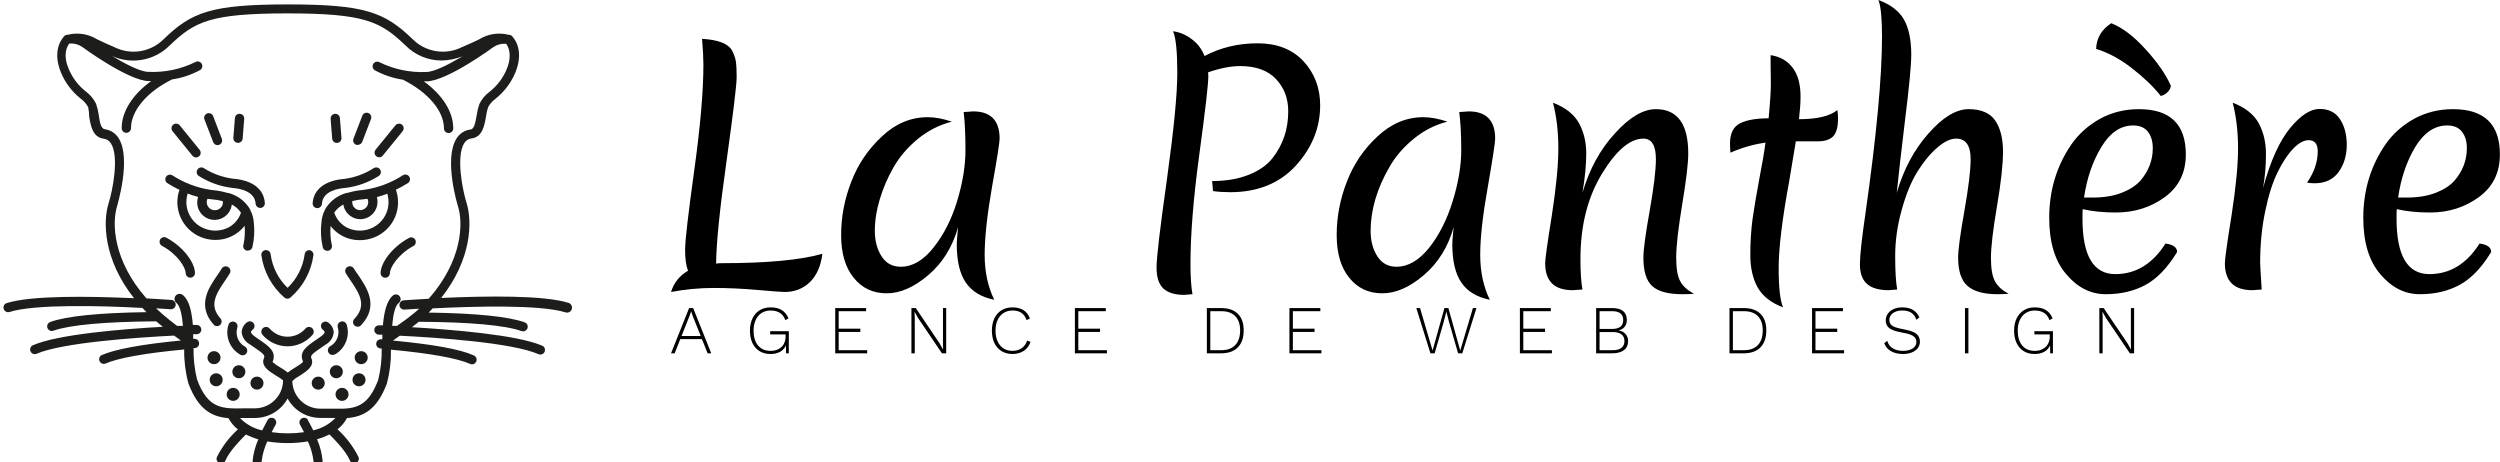
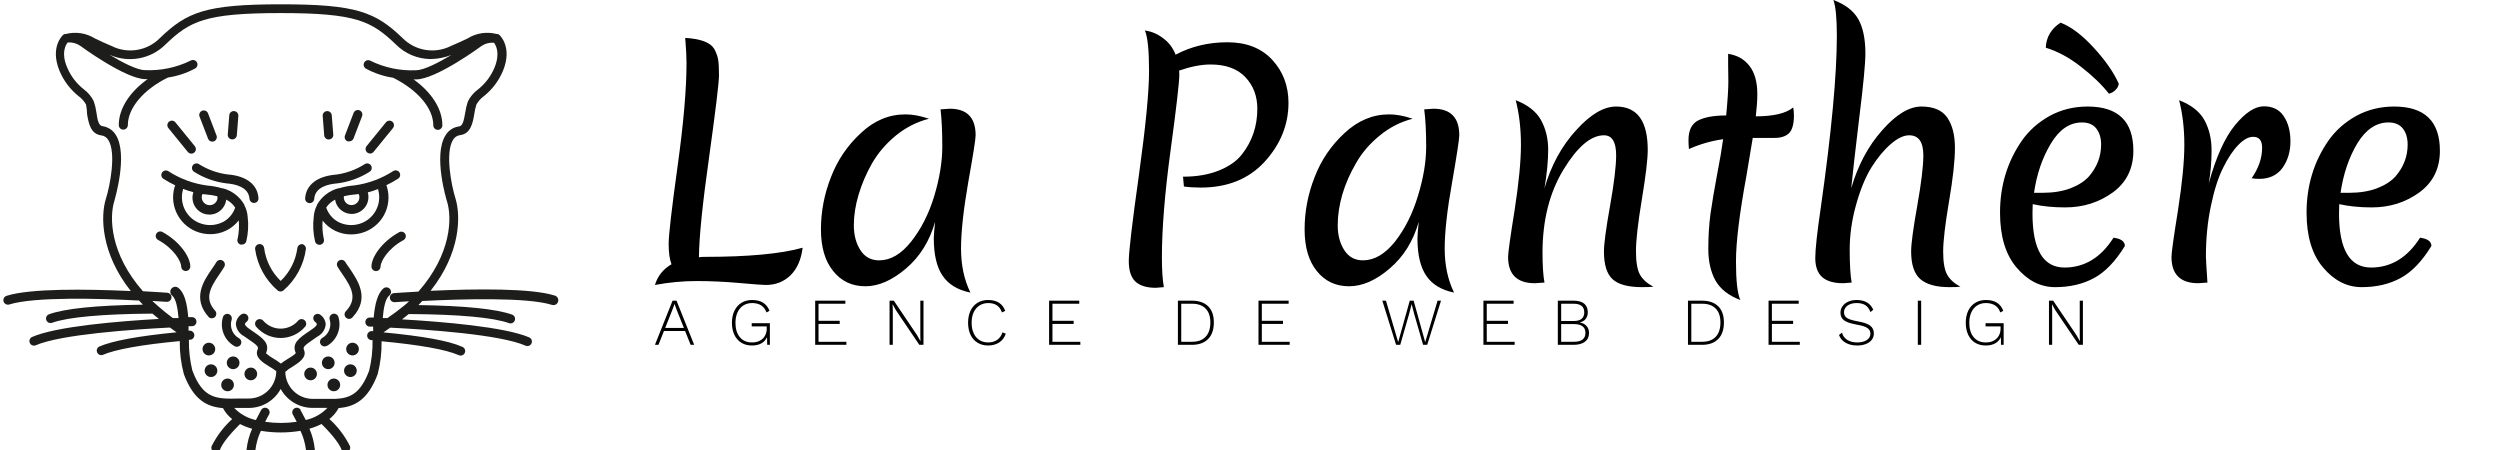
- <svg xmlns="http://www.w3.org/2000/svg" data-v-423bf9ae="" viewBox="0 0 488 90" class="iconLeftSlogan">
+ <svg xmlns="http://www.w3.org/2000/svg" data-v-423bf9ae="" viewBox="0 0 500 90" class="iconLeftSlogan">
  <g data-v-423bf9ae="" id="409599fb-89aa-4ddd-9c19-604f11e9ffd0" fill="#000000" transform="matrix(4.357299,0,0,4.357299,127.587,-10.71895)">
    <path d="M1.54 14.59L1.54 14.59L1.54 14.59Q1.41 14.25 1.41 13.65L1.41 13.65L1.41 13.65Q1.41 13.05 1.82 10.09L1.82 10.09L1.82 10.09Q2.23 7.14 2.23 5.35L2.23 5.35L2.23 5.35Q2.23 4.93 2.17 4.20L2.17 4.20L2.17 4.20Q3.23 4.26 3.50 4.70L3.50 4.70L3.50 4.70Q3.64 4.96 3.68 5.19L3.68 5.19L3.68 5.19Q3.72 5.42 3.72 5.92L3.72 5.92L3.72 5.92Q3.72 6.41 3.27 9.65L3.27 9.65L3.27 9.65Q2.81 12.89 2.80 14.27L2.80 14.27L2.80 14.27Q2.87 14.25 3.05 14.25L3.05 14.25L3.05 14.25Q6.08 14.25 7.56 13.83L7.56 13.83L7.56 13.83Q7.46 14.64 7.01 15.09L7.01 15.09L7.01 15.09Q6.55 15.54 5.87 15.54L5.87 15.54L5.87 15.54Q5.67 15.54 4.66 15.45L4.66 15.45L4.66 15.45Q3.64 15.36 2.69 15.36L2.69 15.36L2.69 15.36Q1.74 15.36 0.78 15.54L0.78 15.54L0.78 15.54Q0.97 14.92 1.54 14.59ZM10.75 9.95L10.75 9.95L10.75 9.95Q10.35 10.65 10.13 11.39L10.13 11.39L10.13 11.39Q9.91 12.12 9.91 12.80L9.91 12.80L9.91 12.80Q9.91 13.47 10.21 13.94L10.21 13.94L10.21 13.94Q10.51 14.41 11.07 14.41L11.07 14.41L11.07 14.41Q11.86 14.41 12.54 13.55L12.54 13.55L12.54 13.55Q13.23 12.68 13.60 11.46L13.60 11.46L13.60 11.46Q13.97 10.23 13.97 9.19L13.97 9.19L13.97 9.19Q13.97 8.15 13.89 7.48L13.89 7.48L13.89 7.48Q14.22 7.45 14.31 7.45L14.31 7.45L14.31 7.45Q15.50 7.45 15.50 8.67L15.50 8.67L15.50 8.67Q15.50 8.93 15.16 10.83L15.16 10.83L15.16 10.83Q14.83 12.73 14.83 13.87L14.83 13.87L14.83 13.87Q14.83 15.01 15.26 15.89L15.26 15.89L15.26 15.89Q14.38 15.71 13.98 15.11L13.98 15.11L13.98 15.11Q13.58 14.52 13.58 13.40L13.58 13.40L13.58 13.40Q13.58 13.20 13.64 12.64L13.64 12.64L13.64 12.64Q13.26 13.97 12.31 14.78L12.31 14.78L12.31 14.78Q11.35 15.60 10.44 15.60L10.44 15.60L10.44 15.60Q9.52 15.60 8.96 14.90L8.96 14.90L8.96 14.90Q8.40 14.21 8.40 12.99L8.40 12.99L8.40 12.99Q8.40 11.76 8.86 10.59L8.86 10.59L8.86 10.59Q9.31 9.42 10.23 8.57L10.23 8.57L10.23 8.57Q11.14 7.71 12.28 7.71L12.28 7.71L12.28 7.71Q12.77 7.71 13.36 7.91L13.36 7.91L13.36 7.91Q12.53 8.12 11.84 8.68L11.84 8.68L11.84 8.68Q11.16 9.24 10.75 9.95ZM24.84 5.70L24.84 5.70L24.85 5.87L24.85 5.87Q24.85 6.40 24.45 9.35L24.45 9.35L24.45 9.35Q24.05 12.29 24.05 14.27L24.05 14.27L24.05 14.27Q24.05 15.15 24.14 15.64L24.14 15.64L24.14 15.64Q23.80 15.67 23.77 15.67L23.77 15.67L23.77 15.67Q23.14 15.67 22.83 15.38L22.83 15.38L22.83 15.38Q22.53 15.09 22.53 14.44L22.53 14.44L22.53 14.44Q22.53 13.79 23.00 10.46L23.00 10.46L23.00 10.46Q23.46 7.14 23.46 5.72L23.46 5.72L23.46 5.72Q23.46 4.30 23.27 3.86L23.27 3.86L23.27 3.86Q23.72 3.92 24.10 4.21L24.10 4.21L24.10 4.21Q24.49 4.49 24.68 4.97L24.68 4.97L24.68 4.97Q25.75 4.40 27.06 4.40L27.06 4.40L27.06 4.40Q28.36 4.40 29.11 5.20L29.11 5.20L29.11 5.20Q29.86 6.01 29.86 7.18L29.86 7.18L29.86 7.18Q29.86 8.68 28.77 9.88L28.77 9.88L28.77 9.88Q27.68 11.07 25.83 11.07L25.83 11.07L25.83 11.07Q25.41 11.07 25.06 11.02L25.06 11.02L25.02 10.57L25.02 10.57Q25.96 10.57 26.66 10.29L26.66 10.29L26.66 10.29Q27.36 10.01 27.72 9.55L27.72 9.55L27.72 9.55Q28.43 8.65 28.43 7.45L28.43 7.45L28.43 7.45Q28.43 6.58 27.88 6.00L27.88 6.00L27.88 6.00Q27.33 5.42 26.28 5.42L26.28 5.42L26.28 5.42Q25.65 5.42 24.84 5.70ZM32.96 9.95L32.96 9.95L32.96 9.95Q32.55 10.65 32.33 11.39L32.33 11.39L32.33 11.39Q32.12 12.12 32.12 12.80L32.12 12.80L32.12 12.80Q32.12 13.47 32.42 13.94L32.42 13.94L32.42 13.94Q32.72 14.41 33.28 14.41L33.28 14.41L33.28 14.41Q34.06 14.41 34.75 13.55L34.75 13.55L34.75 13.55Q35.43 12.68 35.80 11.46L35.80 11.46L35.80 11.46Q36.18 10.23 36.18 9.19L36.18 9.19L36.18 9.19Q36.18 8.15 36.09 7.48L36.09 7.48L36.09 7.48Q36.43 7.45 36.51 7.45L36.51 7.45L36.51 7.45Q37.70 7.45 37.70 8.67L37.70 8.67L37.70 8.67Q37.70 8.93 37.37 10.83L37.37 10.83L37.37 10.83Q37.03 12.73 37.03 13.87L37.03 13.87L37.03 13.87Q37.03 15.01 37.46 15.89L37.46 15.89L37.46 15.89Q36.58 15.71 36.18 15.11L36.18 15.11L36.18 15.11Q35.78 14.52 35.78 13.40L35.78 13.40L35.78 13.40Q35.78 13.20 35.84 12.64L35.84 12.64L35.84 12.64Q35.46 13.97 34.51 14.78L34.51 14.78L34.51 14.78Q33.56 15.60 32.64 15.60L32.64 15.60L32.64 15.60Q31.72 15.60 31.16 14.90L31.16 14.90L31.16 14.90Q30.60 14.21 30.60 12.99L30.60 12.99L30.60 12.99Q30.60 11.76 31.06 10.59L31.06 10.59L31.06 10.59Q31.51 9.42 32.43 8.57L32.43 8.57L32.43 8.57Q33.35 7.71 34.48 7.71L34.48 7.71L34.48 7.71Q34.97 7.71 35.56 7.91L35.56 7.91L35.56 7.91Q34.73 8.12 34.05 8.68L34.05 8.68L34.05 8.68Q33.36 9.24 32.96 9.95ZM46.35 9.34L46.35 9.34L46.35 9.34Q46.35 9.98 46.08 11.61L46.08 11.61L46.08 11.61Q45.81 13.24 45.81 13.99L45.81 13.99L45.81 13.99Q45.81 14.73 45.99 15.06L45.99 15.06L45.99 15.06Q46.17 15.39 46.61 15.62L46.61 15.62L46.61 15.62Q46.42 15.64 46.09 15.64L46.09 15.64L46.09 15.64Q45.14 15.64 44.74 15.28L44.74 15.28L44.74 15.28Q44.34 14.92 44.34 14L44.34 14L44.34 14Q44.34 13.48 44.62 11.91L44.62 11.91L44.62 11.91Q44.90 10.33 44.90 9.59L44.90 9.59L44.90 9.59Q44.90 8.67 44.34 8.67L44.34 8.67L44.34 8.67Q43.44 8.67 42.48 10.25L42.48 10.25L42.48 10.25Q41.52 11.83 41.52 14.06L41.52 14.06L41.52 14.06Q41.52 14.94 41.61 15.43L41.61 15.43L41.61 15.43Q41.24 15.46 41.17 15.46L41.17 15.46L41.17 15.46Q39.94 15.46 39.94 14.25L39.94 14.25L39.94 14.25Q39.94 13.97 40.24 12.10L40.24 12.10L40.24 12.10Q40.53 10.22 40.53 9.11L40.53 9.11L40.53 9.11Q40.53 7.99 40.29 7.06L40.29 7.06L40.29 7.06Q41.12 7.38 41.45 7.97L41.45 7.97L41.45 7.97Q41.78 8.57 41.78 9.33L41.78 9.33L41.78 9.33Q41.78 10.09 41.61 11.10L41.61 11.10L41.61 11.10Q42.07 9.52 43.06 8.44L43.06 8.44L43.06 8.44Q44.04 7.35 44.90 7.35L44.90 7.35L44.90 7.35Q46.35 7.35 46.35 9.34ZM53.06 7.76L53.06 7.76L53.06 7.76Q53.06 8.34 52.84 8.57L52.84 8.57L52.84 8.57Q52.61 8.79 52.18 8.79L52.18 8.79L51.17 8.79L51.17 8.79Q51.11 9.16 50.88 10.53L50.88 10.53L50.88 10.53Q50.40 13.13 50.40 14.46L50.40 14.46L50.40 14.46Q50.40 15.79 50.60 16.23L50.60 16.23L50.60 16.23Q49.80 15.93 49.46 15.34L49.46 15.34L49.46 15.34Q49.13 14.74 49.13 13.89L49.13 13.89L49.13 13.89Q49.13 13.03 49.23 12.27L49.23 12.27L49.23 12.27Q49.34 11.51 49.53 10.49L49.53 10.49L49.53 10.49Q49.73 9.46 49.81 8.85L49.81 8.85L49.81 8.85Q49.01 8.96 48.24 9.30L48.24 9.30L48.24 9.30Q48.22 9.07 48.22 8.89L48.22 8.89L48.22 8.89Q48.22 8.22 48.66 7.99L48.66 7.99L48.66 7.99Q49.11 7.76 49.95 7.76L49.95 7.76L49.95 7.76Q50.05 6.72 50.05 6.21L50.05 6.21L50.05 6.21Q50.05 5.70 50.04 5.39L50.04 5.39L50.04 5.39Q50.04 5.08 50.04 4.93L50.04 4.93L50.04 4.93Q50.68 5.03 51.03 5.50L51.03 5.50L51.03 5.50Q51.38 5.96 51.38 6.78L51.38 6.78L51.38 6.78Q51.38 7.20 51.31 7.80L51.31 7.80L51.31 7.80Q52.53 7.80 53.03 7.39L53.03 7.39L53.03 7.39Q53.06 7.59 53.06 7.76ZM55.69 11.10L55.69 11.10Q56.15 9.52 57.11 8.44L57.11 8.44L57.11 8.44Q58.07 7.35 58.91 7.35L58.91 7.35L58.91 7.35Q59.75 7.35 60.10 7.86L60.10 7.86L60.10 7.86Q60.45 8.37 60.45 9.25L60.45 9.25L60.45 9.25Q60.45 10.12 60.18 11.70L60.18 11.70L60.18 11.70Q59.91 13.29 59.91 14.01L59.91 14.01L59.91 14.01Q59.91 14.73 60.09 15.06L60.09 15.06L60.09 15.06Q60.27 15.39 60.70 15.62L60.70 15.62L60.70 15.62Q60.52 15.64 60.19 15.64L60.19 15.64L60.19 15.64Q59.29 15.64 58.86 15.27L58.86 15.27L58.86 15.27Q58.44 14.90 58.44 14L58.44 14L58.44 14Q58.44 13.48 58.72 11.91L58.72 11.91L58.72 11.91Q59.00 10.33 59.00 9.59L59.00 9.59L59.00 9.59Q59.00 8.67 58.35 8.67L58.35 8.67L58.35 8.67Q57.97 8.67 57.51 9.07L57.51 9.07L57.51 9.07Q57.05 9.46 56.62 10.14L56.62 10.14L56.62 10.14Q56.20 10.82 55.91 11.87L55.91 11.87L55.91 11.87Q55.62 12.91 55.62 13.92L55.62 13.92L55.62 13.92Q55.62 14.94 55.71 15.43L55.71 15.43L55.71 15.43Q55.37 15.46 55.33 15.46L55.33 15.46L55.33 15.46Q54.67 15.46 54.36 15.18L54.36 15.18L54.36 15.18Q54.04 14.90 54.04 14.30L54.04 14.30L54.04 14.30Q54.04 13.71 54.29 12.01L54.29 12.01L54.29 12.01Q55.03 6.80 55.03 4.10L55.03 4.10L55.03 4.10Q55.03 2.88 54.87 2.46L54.87 2.46L54.87 2.46Q55.68 2.76 56.01 3.33L56.01 3.33L56.01 3.33Q56.34 3.91 56.34 4.91L56.34 4.91L56.34 4.91Q56.34 5.61 56.06 7.85L56.06 7.85L56.06 7.85Q55.79 10.09 55.69 11.10L55.69 11.10ZM66.28 8.08L66.28 8.08L66.28 8.08Q65.44 8.08 64.86 9.04L64.86 9.04L64.86 9.04Q64.27 10.01 64.08 11.31L64.08 11.31L64.47 11.31L64.47 11.31Q65.21 11.31 65.76 11.10L65.76 11.10L65.76 11.10Q66.30 10.89 66.60 10.56L66.60 10.56L66.60 10.56Q67.16 9.91 67.16 9.10L67.16 9.10L67.16 9.10Q67.16 8.64 66.94 8.36L66.94 8.36L66.94 8.36Q66.72 8.08 66.28 8.08ZM68.25 13.75L68.25 13.75Q67.61 14.80 66.84 15.22L66.84 15.22L66.84 15.22Q66.07 15.64 65.05 15.64L65.05 15.64L65.05 15.64Q64.04 15.64 63.28 14.74L63.28 14.74L63.28 14.74Q62.52 13.85 62.52 12.22L62.52 12.22L62.52 12.22Q62.52 10.37 63.52 8.92L63.52 8.92L63.52 8.92Q64.01 8.22 64.80 7.78L64.80 7.78L64.80 7.78Q65.59 7.35 66.54 7.35L66.54 7.35L66.54 7.35Q68.64 7.35 68.64 9.38L68.64 9.38L68.64 9.38Q68.64 10.60 67.70 11.29L67.70 11.29L67.70 11.29Q66.75 11.98 65.51 11.98L65.51 11.98L65.51 11.98Q64.68 11.98 64.02 11.83L64.02 11.83L64.02 11.83Q64.01 11.97 64.01 12.26L64.01 12.26L64.01 12.26Q64.01 14.74 65.48 14.74L65.48 14.74L65.48 14.74Q66.86 14.74 67.73 13.37L67.73 13.37L67.73 13.37Q68.25 13.44 68.25 13.75L68.25 13.75ZM67.97 6.30L67.97 6.30L67.97 6.30Q67.96 6.45 67.82 6.59L67.82 6.59L67.82 6.59Q67.69 6.72 67.52 6.76L67.52 6.76L67.52 6.76Q67.02 6.13 66.23 5.52L66.23 5.52L66.23 5.52Q65.44 4.90 64.62 4.65L64.62 4.65L64.62 4.65Q64.65 3.92 65.30 3.50L65.30 3.50L65.30 3.50Q66.04 3.79 66.83 4.66L66.83 4.66L66.83 4.66Q67.62 5.52 67.97 6.30ZM72.10 10.88L72.10 10.88Q72.60 9.06 73.31 8.20L73.31 8.20L73.31 8.20Q74.02 7.34 74.63 7.34L74.63 7.34L74.63 7.34Q75.24 7.34 75.54 7.79L75.54 7.79L75.54 7.79Q75.85 8.25 75.85 8.95L75.85 8.95L75.85 8.95Q75.85 9.65 75.49 10.16L75.49 10.16L75.49 10.16Q75.12 10.67 74.42 10.67L74.42 10.67L74.42 10.67Q74.20 10.67 74.07 10.64L74.07 10.64L74.07 10.64Q74.55 9.95 74.55 9.24L74.55 9.24L74.55 9.24Q74.55 8.74 74.14 8.74L74.14 8.74L74.14 8.74Q73.82 8.74 73.46 9.11L73.46 9.11L73.46 9.11Q73.09 9.49 72.76 10.16L72.76 10.16L72.76 10.16Q72.42 10.84 72.20 11.91L72.20 11.91L72.20 11.91Q71.97 12.99 71.97 14.24L71.97 14.24L71.97 14.24Q71.97 14.38 72.04 15.43L72.04 15.43L72.04 15.43Q71.68 15.46 71.62 15.46L71.62 15.46L71.62 15.46Q70.39 15.46 70.39 14.25L70.39 14.25L70.39 14.25Q70.39 13.97 70.69 12.10L70.69 12.10L70.69 12.10Q70.98 10.22 70.98 9.11L70.98 9.11L70.98 9.11Q70.98 7.99 70.74 7.06L70.74 7.06L70.74 7.06Q71.57 7.38 71.90 7.97L71.90 7.97L71.90 7.97Q72.23 8.57 72.23 9.36L72.23 9.36L72.23 9.36Q72.23 10.15 72.10 10.88L72.10 10.88ZM80.35 8.08L80.35 8.08L80.35 8.08Q79.51 8.08 78.92 9.04L78.92 9.04L78.92 9.04Q78.34 10.01 78.15 11.31L78.15 11.31L78.54 11.31L78.54 11.31Q79.28 11.31 79.83 11.10L79.83 11.10L79.83 11.10Q80.37 10.89 80.67 10.56L80.67 10.56L80.67 10.56Q81.23 9.91 81.23 9.10L81.23 9.10L81.23 9.10Q81.23 8.64 81.01 8.36L81.01 8.36L81.01 8.36Q80.79 8.08 80.35 8.08ZM82.32 13.75L82.32 13.75Q81.68 14.80 80.91 15.22L80.91 15.22L80.91 15.22Q80.14 15.64 79.12 15.64L79.12 15.64L79.12 15.64Q78.11 15.64 77.35 14.74L77.35 14.74L77.35 14.74Q76.59 13.85 76.59 12.22L76.59 12.22L76.59 12.22Q76.59 10.37 77.59 8.92L77.59 8.92L77.59 8.92Q78.08 8.22 78.87 7.78L78.87 7.78L78.87 7.78Q79.66 7.35 80.61 7.35L80.61 7.35L80.61 7.35Q82.71 7.35 82.71 9.38L82.71 9.38L82.71 9.38Q82.71 10.60 81.77 11.29L81.77 11.29L81.77 11.29Q80.82 11.98 79.58 11.98L79.58 11.98L79.58 11.98Q78.75 11.98 78.09 11.83L78.09 11.83L78.09 11.83Q78.08 11.97 78.08 12.26L78.08 12.26L78.08 12.26Q78.08 14.74 79.55 14.74L79.55 14.74L79.55 14.74Q80.93 14.74 81.80 13.37L81.80 13.37L81.80 13.37Q82.32 13.44 82.32 13.75L82.32 13.75Z" />
  </g>
  <defs data-v-423bf9ae="">
    <linearGradient data-v-423bf9ae="" gradientTransform="rotate(25)" id="1c9e5e94-8daa-4b90-953d-5ec5a7b7c461" x1="0%" y1="0%" x2="100%" y2="0%">
      <stop data-v-423bf9ae="" offset="0%" style="stop-color: rgb(180, 55, 61); stop-opacity: 1;" />
      <stop data-v-423bf9ae="" offset="100%" style="stop-color: rgb(178, 58, 203); stop-opacity: 1;" />
    </linearGradient>
  </defs>
  <g data-v-423bf9ae="" id="97221fff-9f5f-45e5-b2fa-fe4d6ef25df3" transform="matrix(1.210165,0,0,1.210165,-4.368992,-14.70273)" stroke="none" fill="url(#1c9e5e94-8daa-4b90-953d-5ec5a7b7c461)">
    <defs>
      <style>.cls-1{fill:#1d1d1b}</style>
    </defs>
    <path class="cls-1" d="M44 46.07V46a5.74 5.74 0 0 0-3.52-2.72h-.14a11.6 11.6 0 0 0-2.5-.47 15.62 15.62 0 0 1-6.43-2.38.75.75 0 0 0-.84 1.24 17.29 17.29 0 0 0 2 1.11c0 .1-.09.2-.12.31a6.09 6.09 0 0 0 4.15 7.51 6.46 6.46 0 0 0 1.78.25 5.9 5.9 0 0 0 4.69-2.28 10.33 10.33 0 0 1-.18 3 .75.75 0 0 0 .47 1 .76.76 0 0 0 .24 0 .75.75 0 0 0 .71-.51 11.57 11.57 0 0 0 .23-4.1 4.94 4.94 0 0 0-.54-1.89zm-4.47-1.49a1.28 1.28 0 0 1 0 .52 1.3 1.3 0 1 1-2.53-.71 1.27 1.27 0 0 1 .09-.17l.6.07a10.89 10.89 0 0 1 1.86.3zm.94 4.25a4.67 4.67 0 0 1-3.48.32 4.59 4.59 0 0 1-3.14-5.67v-.12a15.83 15.83 0 0 0 1.7.55v.06A2.8 2.8 0 1 0 41 45.14a3.86 3.86 0 0 1 1.48 1.32 4.27 4.27 0 0 1-1.99 2.37zM67.57 43.07c0-.11-.08-.2-.12-.31a17.29 17.29 0 0 0 2-1.11.75.75 0 0 0-.84-1.24 15.62 15.62 0 0 1-6.43 2.38 11.59 11.59 0 0 0-2.52.47h-.12A5.74 5.74 0 0 0 56 46v.05a4.94 4.94 0 0 0-.54 1.95 11.57 11.57 0 0 0 .23 4.1.75.75 0 0 0 .71.51.75.75 0 0 0 .72-1 10.27 10.27 0 0 1-.19-3 5.9 5.9 0 0 0 4.69 2.28 6.46 6.46 0 0 0 1.78-.25 6.09 6.09 0 0 0 4.17-7.57zm-5.3 1.22l.6-.07a1.26 1.26 0 0 1 .09.17 1.3 1.3 0 0 1-.89 1.6 1.27 1.27 0 0 1-1.63-1.41 10.89 10.89 0 0 1 1.84-.29zm.73 4.86a4.67 4.67 0 0 1-3.48-.32 4.27 4.27 0 0 1-2-2.38A3.86 3.86 0 0 1 59 45.14a2.84 2.84 0 0 0 .07.37 2.8 2.8 0 0 0 2.69 2A2.8 2.8 0 0 0 64.41 44v-.06a15.83 15.83 0 0 0 1.7-.55v.12A4.59 4.59 0 0 1 63 49.15z" />
    <path class="cls-1" d="M46.33 44.89c-.16-2.25-2-3.68-5.15-3.92a11.57 11.57 0 0 1-4.68-1.69.75.75 0 0 0-.83 1.25 12.92 12.92 0 0 0 5.4 1.93c1.35.1 3.63.57 3.77 2.53a.75.75 0 0 0 .75.7h.05a.75.75 0 0 0 .69-.8zM59.31 42.46a12.92 12.92 0 0 0 5.4-1.93.75.75 0 0 0-.83-1.25A11.58 11.58 0 0 1 59.19 41c-3.11.24-5 1.67-5.15 3.92a.75.75 0 0 0 .7.8h.05a.75.75 0 0 0 .75-.7c.14-2.02 2.46-2.45 3.77-2.56zM34.64 37.25a.75.75 0 1 0 1.16-.95l-3.19-3.92a.75.75 0 1 0-1.16.95zM38 35.08a.75.75 0 0 0 .7.48.75.75 0 0 0 .7-1l-1.41-3.68a.75.75 0 1 0-1.4.54zM42 35.19a.75.75 0 0 0 .75-.69l.25-3.18a.75.75 0 0 0-.69-.81.74.74 0 0 0-.81.69l-.25 3.19a.75.75 0 0 0 .75.8z" />
    <path class="cls-1" d="M95.31 61c-3.9-1.24-13.08-1.13-20.54-.79 5-6.31 5-12.41 4.11-15.28-.68-2.15-1.73-7.57-.39-9.68a1.56 1.56 0 0 1 1.18-.77c1.76-.23 2.08-2.06 2.33-3.52a8.38 8.38 0 0 1 .35-1.54 4.25 4.25 0 0 1 1.22-1.37 10.59 10.59 0 0 0 3.18-4.23c1.59-3.91-.54-5.84-.63-5.92a.73.73 0 0 0-.28-.13h-.14a6.16 6.16 0 0 0-4.81.73c-.68.33-1.52.73-2.76 1.25a6.88 6.88 0 0 1-8-1.32c-4.5-4.32-7.67-5.57-20.08-5.57s-15.54 1.26-20 5.57a6.88 6.88 0 0 1-8 1.32 51.69 51.69 0 0 1-2.76-1.25 6.16 6.16 0 0 0-4.81-.73h-.14a.73.73 0 0 0-.28.13c-.09.08-2.22 2-.63 5.92a10.59 10.59 0 0 0 3.18 4.23 4.26 4.26 0 0 1 1.22 1.37A8.4 8.4 0 0 1 18 31c.25 1.47.56 3.29 2.33 3.52a1.56 1.56 0 0 1 1.18.77c1.34 2.11.29 7.53-.39 9.68-.91 2.87-.87 9 4.11 15.28-7.46-.34-16.64-.45-20.54.79a.75.75 0 0 0 .46 1.43c4.09-1.3 15-1 21.18-.66h.25l.65.69c-7.68.11-12.89.64-15.5 1.58a.75.75 0 1 0 .51 1.41c2.58-.93 8.3-1.45 16.56-1.51.35.3.71.59 1.07.88-6.47.36-17 1.21-21 3a.75.75 0 0 0 .6 1.37c4.17-1.83 16.18-2.64 22.22-2.95l1 .72.1.07c-6.29.61-10.59 1.4-12.79 2.36a.75.75 0 0 0 .6 1.37c2.07-.91 6.45-1.69 12.72-2.28A19.94 19.94 0 0 0 34 74c1.63 4.32 3.86 5.38 6.46 5.6a5.67 5.67 0 0 0 1.52 1.81 15.18 15.18 0 0 0-3.39 4.47.75.75 0 0 0 1.4.54c.27-.7 1.08-2 3.29-4.19a10.86 10.86 0 0 0 2 .78 11.32 11.32 0 0 0-.92 3.43.75.75 0 0 0 .71.79.75.75 0 0 0 .75-.71 10.34 10.34 0 0 1 .91-3.17 19.89 19.89 0 0 0 6.54 0 10.5 10.5 0 0 1 .91 3.17.75.75 0 0 0 .75.71.75.75 0 0 0 .71-.79 11.32 11.32 0 0 0-.89-3.44 10.86 10.86 0 0 0 2-.78c2.21 2.19 3 3.49 3.29 4.19a.75.75 0 0 0 1.4-.54 15.18 15.18 0 0 0-3.39-4.47 5.67 5.67 0 0 0 1.52-1.81c2.6-.22 4.83-1.27 6.45-5.59a19.92 19.92 0 0 0 .65-5.45c6.27.59 10.66 1.37 12.72 2.28a.75.75 0 1 0 .6-1.37c-2.22-1-6.6-1.77-13-2.38l.8-.56.31-.22c6 .3 18.2 1.11 22.42 3a.75.75 0 0 0 .6-1.37c-4.06-1.78-14.61-2.62-21.07-3q.57-.43 1.11-.88c8.28.05 14 .57 16.59 1.51a.75.75 0 0 0 .51-1.41c-2.6-.94-7.81-1.47-15.5-1.58l.65-.69h.25c6.15-.31 17.09-.64 21.18.66a.75.75 0 0 0 .47-1.54zm-42 18.91a.75.75 0 1 0-1.3.75c.16.27.39.7.64 1.2a18.15 18.15 0 0 1-5.22 0c.35-.71.63-1.19.64-1.2a.75.75 0 1 0-1.3-.75c0 .06-.42.73-.87 1.66a7 7 0 0 1-3.58-2h2.43A6 6 0 0 0 50 76.43a6 6 0 0 0 5.29 3.13h2.43a7 7 0 0 1-3.58 2c-.45-.9-.83-1.56-.87-1.63zm17.1-17.26l-.08.06c-.84.7-1.77 1.38-2.68 2h-.78c.13-1.71.45-3.25 1.07-3.71a.75.75 0 0 0-.94-1.2c-1 .83-1.44 2.64-1.63 4.83h-.61a.73.73 0 0 0-.77.73.75.75 0 0 0 .73.77h.56v.74h-.18a.76.76 0 0 0-.81.68.75.75 0 0 0 .68.81h.21a20 20 0 0 1-.56 5.05c-1.41 3.75-3.1 4.54-5.55 4.66H55.29a4.54 4.54 0 0 1-4.53-4.46 5.51 5.51 0 0 1 1.16-.84c1-.64 2.47-1.52 1.93-2.79-.19-.44-.06-.65 1.66-1.82l.63-.43a2.48 2.48 0 0 0 1.3-2 2.08 2.08 0 0 0-.95-1.6.74.74 0 0 0-1 .22.76.76 0 0 0 .21 1c.08.06.26.23.27.37s-.17.41-.66.75l-.62.43c-1.63 1.1-2.91 2-2.2 3.57-.08.25-.89.74-1.33 1a10.22 10.22 0 0 0-1.13.77 10.22 10.22 0 0 0-1.13-.77 7.46 7.46 0 0 1-1.33-.93c.71-1.67-.58-2.54-2.2-3.65l-.62-.43c-.48-.34-.66-.61-.66-.75s.18-.31.26-.37a.75.75 0 0 0-.81-1.26 2.08 2.08 0 0 0-.95 1.6 2.48 2.48 0 0 0 1.3 2l.63.43c1.73 1.17 1.85 1.38 1.66 1.82-.54 1.28.89 2.15 1.93 2.79a10.47 10.47 0 0 1 1.16.77 4.54 4.54 0 0 1-4.54 4.52h-1.56c-3.72.09-6 .14-7.78-4.66a20.07 20.07 0 0 1-.56-5.05h.21a.75.75 0 1 0-.13-1.5h-.14v-.74h.56a.75.75 0 0 0 0-1.5h-.61c-.19-2.19-.58-4-1.63-4.83A.75.75 0 1 0 32.06 61c.62.49.91 2 1.06 3.71h-.95c-.85-.64-1.7-1.31-2.48-2a.73.73 0 0 0-.15-.14c-.26-.23-.52-.46-.76-.69l2.33.15h.06a.75.75 0 0 0 .06-1.5s-1.57-.12-4-.25c-5.44-6.19-5.58-12.2-4.72-14.92 0-.08 2.33-7.62.23-10.93a3.07 3.07 0 0 0-2.2-1.43c-.62-.08-.82-1-1-2.29a9.51 9.51 0 0 0-.44-1.84 5.37 5.37 0 0 0-1.63-1.95 9 9 0 0 1-2.78-3.67c-1-2.36-.23-3.66.1-4.08a3.19 3.19 0 0 1 2.07.54c.07.06 7.52 5.52 10.79 5.52H28c-3 2.15-4.76 4.9-4.76 7.59a.75.75 0 0 0 1.5 0c0-2.81 2.6-5.89 6.63-7.86a13.71 13.71 0 0 0 4.48-1.49.75.75 0 1 0-.73-1.31 15.48 15.48 0 0 1-7.56 1.58c-1.25 0-3.64-1.21-5.86-2.55a8.3 8.3 0 0 0 9.3-1.73c4-3.82 6.49-5.15 19-5.15s15 1.34 19 5.15a8.18 8.18 0 0 0 5.77 2.45 9.77 9.77 0 0 0 3.44-.68c-2.21 1.33-4.6 2.53-5.84 2.53a15.48 15.48 0 0 1-7.56-1.58.75.75 0 0 0-.73 1.31A13.72 13.72 0 0 0 68.59 25c4 2 6.63 5 6.63 7.86a.75.75 0 0 0 1.5 0c0-2.7-1.77-5.45-4.76-7.59h.44c3.27 0 10.72-5.46 10.79-5.52a3.19 3.19 0 0 1 2.06-.54c.33.43 1.05 1.73.1 4.08a9 9 0 0 1-2.78 3.67 5.37 5.37 0 0 0-1.63 1.95 9.49 9.49 0 0 0-.44 1.84c-.23 1.33-.42 2.21-1 2.29a3.07 3.07 0 0 0-2.25 1.45c-2.11 3.31.2 10.86.23 10.93.87 2.73.72 8.74-4.72 14.92-2.39.13-4 .25-4 .25a.75.75 0 0 0 .06 1.5h.06l2.33-.15c-.21.23-.52.47-.8.71z" />
    <path class="cls-1" d="M64.77 37.53a.75.75 0 0 0 .58-.28l3.19-3.92a.75.75 0 1 0-1.16-.95l-3.19 3.92a.75.75 0 0 0 .58 1.22zM61.07 35.51a.74.74 0 0 0 .27 0 .75.75 0 0 0 .7-.48l1.41-3.68a.75.75 0 1 0-1.4-.54l-1.41 3.68a.75.75 0 0 0 .43 1.02zM58 35.2a.75.75 0 0 0 .69-.81l-.25-3.19a.75.75 0 0 0-1.5.12l.25 3.19a.75.75 0 0 0 .81.69z" />
    <circle class="cls-1" cx="38.13" cy="69.84" r="1.05" />
    <circle class="cls-1" cx="38.48" cy="73.41" r="1.05" />
    <circle class="cls-1" cx="41.22" cy="75.76" r="1.05" />
    <circle class="cls-1" cx="42.14" cy="72.11" r="1.05" />
    <circle class="cls-1" cx="45.06" cy="73.95" r="1.05" />
    <circle class="cls-1" cx="61.87" cy="69.84" r="1.05" />
    <circle class="cls-1" cx="61.52" cy="73.41" r="1.05" />
    <circle class="cls-1" cx="58.78" cy="75.76" r="1.05" />
    <circle class="cls-1" cx="57.86" cy="72.11" r="1.05" />
    <circle class="cls-1" cx="54.94" cy="73.95" r="1.05" />
    <path class="cls-1" d="M53.56 52.5a.75.75 0 0 0-.81.69A9.21 9.21 0 0 1 50 58.58a9.16 9.16 0 0 1-2.73-5.4.75.75 0 0 0-1.5.12 11 11 0 0 0 3.73 6.86.75.75 0 0 0 .47.17.75.75 0 0 0 .47-.17 11 11 0 0 0 3.73-6.86.75.75 0 0 0-.61-.8zM40.37 55.2a.75.75 0 0 0-1 .27c-.2.35-.46.72-.73 1.11-1.34 1.94-3.36 4.88-.51 8a.75.75 0 0 0 1.1-1c-1.89-2.05-.93-3.82.64-6.1.29-.43.57-.83.79-1.21a.75.75 0 0 0-.29-1.07zM60.69 55.47a.75.75 0 1 0-1.3.75c.22.38.5.78.79 1.21 1.57 2.28 2.53 4.05.64 6.1a.75.75 0 1 0 1.1 1c2.85-3.09.83-6-.51-8-.25-.34-.51-.71-.72-1.06zM41.89 65a.75.75 0 0 0-1.43-.46 4.13 4.13 0 0 0 1.91 4.82.75.75 0 0 0 .75-1.3A2.62 2.62 0 0 1 41.89 65zM57.62 69.33a4.13 4.13 0 0 0 1.91-4.82.75.75 0 0 0-1.43.46A2.62 2.62 0 0 1 56.87 68a.75.75 0 0 0 .75 1.3zM52.88 65.15a3.83 3.83 0 0 1-5.77 0 .75.75 0 0 0-1.16 1 5.32 5.32 0 0 0 8.08 0 .75.75 0 0 0-1.16-1zM30.51 50.52a.75.75 0 1 0-.72 1.31c2.63 1.45 3.77 3.59 3.77 4.36a.75.75 0 0 0 1.5 0c0-1.55-1.7-4.1-4.55-5.67zM70.59 50.82a.75.75 0 0 0-1-.3C66.72 52.09 65 54.64 65 56.2a.75.75 0 0 0 1.5 0c0-.77 1.14-2.92 3.77-4.36a.75.75 0 0 0 .32-1.02z" />
  </g>
  <g data-v-423bf9ae="" id="54c8ca41-f910-4170-8f82-6d26474b6f31" fill="#000000" transform="matrix(0.9559017,0,0,0.9559017,130.7276,56.52052)">
    <path d="M7.74 13.02L6.58 10.12L2.16 10.12L1.01 13.02L0.27 13.02L3.96 3.78L4.79 3.78L8.48 13.02L7.74 13.02ZM2.42 9.48L6.33 9.48L4.72 5.45L4.38 4.47L4.37 4.47L4.03 5.42L2.42 9.48ZM20.52 8.50L24.32 8.50L24.32 13.02L23.76 13.02L23.73 11.41L23.73 11.41Q23.35 12.25 22.55 12.71L22.55 12.71L22.55 12.71Q21.74 13.16 20.55 13.16L20.55 13.16L20.55 13.16Q19.29 13.16 18.35 12.58L18.35 12.58L18.35 12.58Q17.40 12.00 16.89 10.92L16.89 10.92L16.89 10.92Q16.38 9.84 16.38 8.40L16.38 8.40L16.38 8.40Q16.38 6.96 16.91 5.88L16.91 5.88L16.91 5.88Q17.43 4.80 18.38 4.22L18.38 4.22L18.38 4.22Q19.33 3.64 20.59 3.64L20.59 3.64L20.59 3.64Q22.01 3.64 22.90 4.20L22.90 4.20L22.90 4.20Q23.80 4.76 24.25 5.91L24.25 5.91L23.60 6.24L23.60 6.24Q23.28 5.28 22.52 4.78L22.52 4.78L22.52 4.78Q21.76 4.28 20.59 4.28L20.59 4.28L20.59 4.28Q19.56 4.28 18.77 4.78L18.77 4.78L18.77 4.78Q17.99 5.28 17.56 6.21L17.56 6.21L17.56 6.21Q17.12 7.14 17.12 8.40L17.12 8.40L17.12 8.40Q17.12 10.32 18.04 11.42L18.04 11.42L18.04 11.42Q18.96 12.52 20.58 12.52L20.58 12.52L20.58 12.52Q21.59 12.52 22.29 12.12L22.29 12.12L22.29 12.12Q22.99 11.72 23.32 11.07L23.32 11.07L23.32 11.07Q23.66 10.42 23.66 9.67L23.66 9.67L23.66 9.16L20.52 9.16L20.52 8.50ZM34.50 12.38L40.33 12.38L40.33 13.02L33.80 13.02L33.80 3.78L40.11 3.78L40.11 4.42L34.50 4.42L34.50 7.99L38.93 7.99L38.93 8.65L34.50 8.65L34.50 12.38ZM56.46 3.78L56.46 13.02L55.59 13.02L50.69 5.77L50.01 4.54L49.99 4.54L50.04 5.70L50.04 13.02L49.36 13.02L49.36 3.78L50.25 3.78L55.13 11.02L55.83 12.26L55.80 11.10L55.80 3.78L56.46 3.78ZM73.68 10.68L73.68 10.68Q73.29 11.86 72.32 12.51L72.32 12.51L72.32 12.51Q71.34 13.16 69.99 13.16L69.99 13.16L69.99 13.16Q68.73 13.16 67.77 12.58L67.77 12.58L67.77 12.58Q66.82 12.00 66.30 10.92L66.30 10.92L66.30 10.92Q65.79 9.84 65.79 8.40L65.79 8.40L65.79 8.40Q65.79 6.96 66.30 5.88L66.30 5.88L66.30 5.88Q66.82 4.80 67.77 4.22L67.77 4.22L67.77 4.22Q68.73 3.64 69.97 3.64L69.97 3.64L69.97 3.64Q72.74 3.64 73.56 5.92L73.56 5.92L72.87 6.24L72.87 6.24Q72.55 5.26 71.84 4.77L71.84 4.77L71.84 4.77Q71.13 4.28 70.01 4.28L70.01 4.28L70.01 4.28Q68.98 4.28 68.19 4.78L68.19 4.78L68.19 4.78Q67.40 5.28 66.96 6.21L66.96 6.21L66.96 6.21Q66.53 7.14 66.53 8.40L66.53 8.40L66.53 8.40Q66.53 9.66 66.96 10.59L66.96 10.59L66.96 10.59Q67.38 11.52 68.16 12.02L68.16 12.02L68.16 12.02Q68.94 12.52 69.99 12.52L69.99 12.52L69.99 12.52Q71.11 12.52 71.89 11.97L71.89 11.97L71.89 11.97Q72.67 11.42 72.98 10.42L72.98 10.42L73.68 10.68ZM83.44 12.38L89.28 12.38L89.28 13.02L82.74 13.02L82.74 3.78L89.05 3.78L89.05 4.42L83.44 4.42L83.44 7.99L87.88 7.99L87.88 8.65L83.44 8.65L83.44 12.38ZM112.60 3.78L112.60 3.78Q114.81 3.78 116.01 4.95L116.01 4.95L116.01 4.95Q117.21 6.12 117.21 8.33L117.21 8.33L117.21 8.33Q117.21 10.60 116.01 11.81L116.01 11.81L116.01 11.81Q114.81 13.02 112.60 13.02L112.60 13.02L109.69 13.02L109.69 3.78L112.60 3.78ZM112.66 12.38L112.66 12.38Q114.51 12.38 115.49 11.33L115.49 11.33L115.49 11.33Q116.48 10.29 116.48 8.33L116.48 8.33L116.48 8.33Q116.48 6.45 115.49 5.44L115.49 5.44L115.49 5.44Q114.51 4.42 112.66 4.42L112.66 4.42L110.39 4.42L110.39 12.38L112.66 12.38ZM127.25 12.38L133.08 12.38L133.08 13.02L126.55 13.02L126.55 3.78L132.86 3.78L132.86 4.42L127.25 4.42L127.25 7.99L131.68 7.99L131.68 8.65L127.25 8.65L127.25 12.38ZM158.07 6.54L156.21 13.02L155.34 13.02L152.46 3.78L153.22 3.78L155.78 12.45L158.20 3.78L159.01 3.78L161.43 12.46L164.02 3.78L164.74 3.78L161.85 13.02L160.99 13.02L159.12 6.54L158.61 4.54L158.59 4.54L158.07 6.54ZM174.31 12.38L180.15 12.38L180.15 13.02L173.61 13.02L173.61 3.78L179.93 3.78L179.93 4.42L174.31 4.42L174.31 7.99L178.75 7.99L178.75 8.65L174.31 8.65L174.31 12.38ZM189.18 13.02L189.18 3.78L192.44 3.78L192.44 3.78Q193.96 3.78 194.71 4.41L194.71 4.41L194.71 4.41Q195.45 5.04 195.45 6.23L195.45 6.23L195.45 6.23Q195.45 7.04 195.01 7.60L195.01 7.60L195.01 7.60Q194.57 8.16 193.76 8.33L193.76 8.33L193.76 8.34L193.76 8.34Q194.66 8.48 195.18 9.07L195.18 9.07L195.18 9.07Q195.71 9.66 195.71 10.53L195.71 10.53L195.71 10.53Q195.71 11.72 194.86 12.37L194.86 12.37L194.86 12.37Q194.01 13.02 192.44 13.02L192.44 13.02L189.18 13.02ZM189.88 8.04L192.46 8.04L192.46 8.04Q194.71 8.04 194.71 6.23L194.71 6.23L194.71 6.23Q194.71 4.42 192.46 4.42L192.46 4.42L189.88 4.42L189.88 8.04ZM189.88 12.38L192.58 12.38L192.58 12.38Q193.76 12.38 194.36 11.90L194.36 11.90L194.36 11.90Q194.96 11.42 194.96 10.53L194.96 10.53L194.96 10.53Q194.96 9.62 194.36 9.15L194.36 9.15L194.36 9.15Q193.76 8.68 192.58 8.68L192.58 8.68L189.88 8.68L189.88 12.38ZM219.32 3.78L219.32 3.78Q221.54 3.78 222.73 4.95L222.73 4.95L222.73 4.95Q223.93 6.12 223.93 8.33L223.93 8.33L223.93 8.33Q223.93 10.60 222.73 11.81L222.73 11.81L222.73 11.81Q221.54 13.02 219.32 13.02L219.32 13.02L216.41 13.02L216.41 3.78L219.32 3.78ZM219.38 12.38L219.38 12.38Q221.23 12.38 222.22 11.33L222.22 11.33L222.22 11.33Q223.20 10.29 223.20 8.33L223.20 8.33L223.20 8.33Q223.20 6.45 222.22 5.44L222.22 5.44L222.22 5.44Q221.23 4.42 219.38 4.42L219.38 4.42L217.11 4.42L217.11 12.38L219.38 12.38ZM233.97 12.38L239.81 12.38L239.81 13.02L233.27 13.02L233.27 3.78L239.58 3.78L239.58 4.42L233.97 4.42L233.97 7.99L238.41 7.99L238.41 8.65L233.97 8.65L233.97 12.38ZM251.69 3.64L251.69 3.64Q254.30 3.64 255.18 5.68L255.18 5.68L254.58 6.17L254.58 6.17Q254.23 5.18 253.53 4.73L253.53 4.73L253.53 4.73Q252.84 4.28 251.71 4.28L251.71 4.28L251.71 4.28Q250.89 4.28 250.29 4.54L250.29 4.54L250.29 4.54Q249.69 4.79 249.38 5.22L249.38 5.22L249.38 5.22Q249.06 5.66 249.06 6.20L249.06 6.20L249.06 6.20Q249.06 6.73 249.33 7.08L249.33 7.08L249.33 7.08Q249.59 7.43 250.23 7.68L250.23 7.68L250.23 7.68Q250.87 7.92 251.99 8.12L251.99 8.12L251.99 8.12Q253.79 8.43 254.55 9.02L254.55 9.02L254.55 9.02Q255.30 9.60 255.30 10.64L255.30 10.64L255.30 10.64Q255.30 11.38 254.87 11.96L254.87 11.96L254.87 11.96Q254.44 12.53 253.65 12.84L253.65 12.84L253.65 12.84Q252.85 13.16 251.83 13.16L251.83 13.16L251.83 13.16Q250.38 13.16 249.38 12.58L249.38 12.58L249.38 12.58Q248.37 12.00 248.01 10.95L248.01 10.95L248.63 10.47L248.63 10.47Q248.91 11.47 249.75 11.99L249.75 11.99L249.75 11.99Q250.60 12.52 251.85 12.52L251.85 12.52L251.85 12.52Q253.05 12.52 253.81 12.03L253.81 12.03L253.81 12.03Q254.58 11.54 254.58 10.68L254.58 10.68L254.58 10.68Q254.58 9.94 253.95 9.51L253.95 9.51L253.95 9.51Q253.33 9.07 251.79 8.81L251.79 8.81L251.79 8.81Q250.49 8.58 249.73 8.26L249.73 8.26L249.73 8.26Q248.98 7.94 248.65 7.46L248.65 7.46L248.65 7.46Q248.32 6.99 248.32 6.27L248.32 6.27L248.32 6.27Q248.32 5.56 248.73 4.96L248.73 4.96L248.73 4.96Q249.14 4.35 249.91 4.00L249.91 4.00L249.91 4.00Q250.67 3.64 251.69 3.64L251.69 3.64ZM265.20 3.78L265.20 13.02L264.50 13.02L264.50 3.78L265.20 3.78ZM278.67 8.50L282.46 8.50L282.46 13.02L281.90 13.02L281.88 11.41L281.88 11.41Q281.50 12.25 280.69 12.71L280.69 12.71L280.69 12.71Q279.89 13.16 278.70 13.16L278.70 13.16L278.70 13.16Q277.44 13.16 276.49 12.58L276.49 12.58L276.49 12.58Q275.55 12.00 275.04 10.92L275.04 10.92L275.04 10.92Q274.53 9.84 274.53 8.40L274.53 8.40L274.53 8.40Q274.53 6.96 275.05 5.88L275.05 5.88L275.05 5.88Q275.58 4.80 276.53 4.22L276.53 4.22L276.53 4.22Q277.48 3.64 278.74 3.64L278.74 3.64L278.74 3.64Q280.15 3.64 281.05 4.20L281.05 4.20L281.05 4.20Q281.95 4.76 282.39 5.91L282.39 5.91L281.75 6.24L281.75 6.24Q281.43 5.28 280.67 4.78L280.67 4.78L280.67 4.78Q279.90 4.28 278.74 4.28L278.74 4.28L278.74 4.28Q277.70 4.28 276.92 4.78L276.92 4.78L276.92 4.78Q276.14 5.28 275.70 6.21L275.70 6.21L275.70 6.21Q275.27 7.14 275.27 8.40L275.27 8.40L275.27 8.40Q275.27 10.32 276.19 11.42L276.19 11.42L276.19 11.42Q277.10 12.52 278.73 12.52L278.73 12.52L278.73 12.52Q279.73 12.52 280.43 12.12L280.43 12.12L280.43 12.12Q281.13 11.72 281.47 11.07L281.47 11.07L281.47 11.07Q281.81 10.42 281.81 9.67L281.81 9.67L281.81 9.16L278.67 9.16L278.67 8.50ZM299.04 3.78L299.04 13.02L298.17 13.02L293.27 5.77L292.59 4.54L292.57 4.54L292.61 5.70L292.61 13.02L291.94 13.02L291.94 3.78L292.82 3.78L297.71 11.02L298.41 12.26L298.38 11.10L298.38 3.78L299.04 3.78Z" />
  </g>
</svg>
